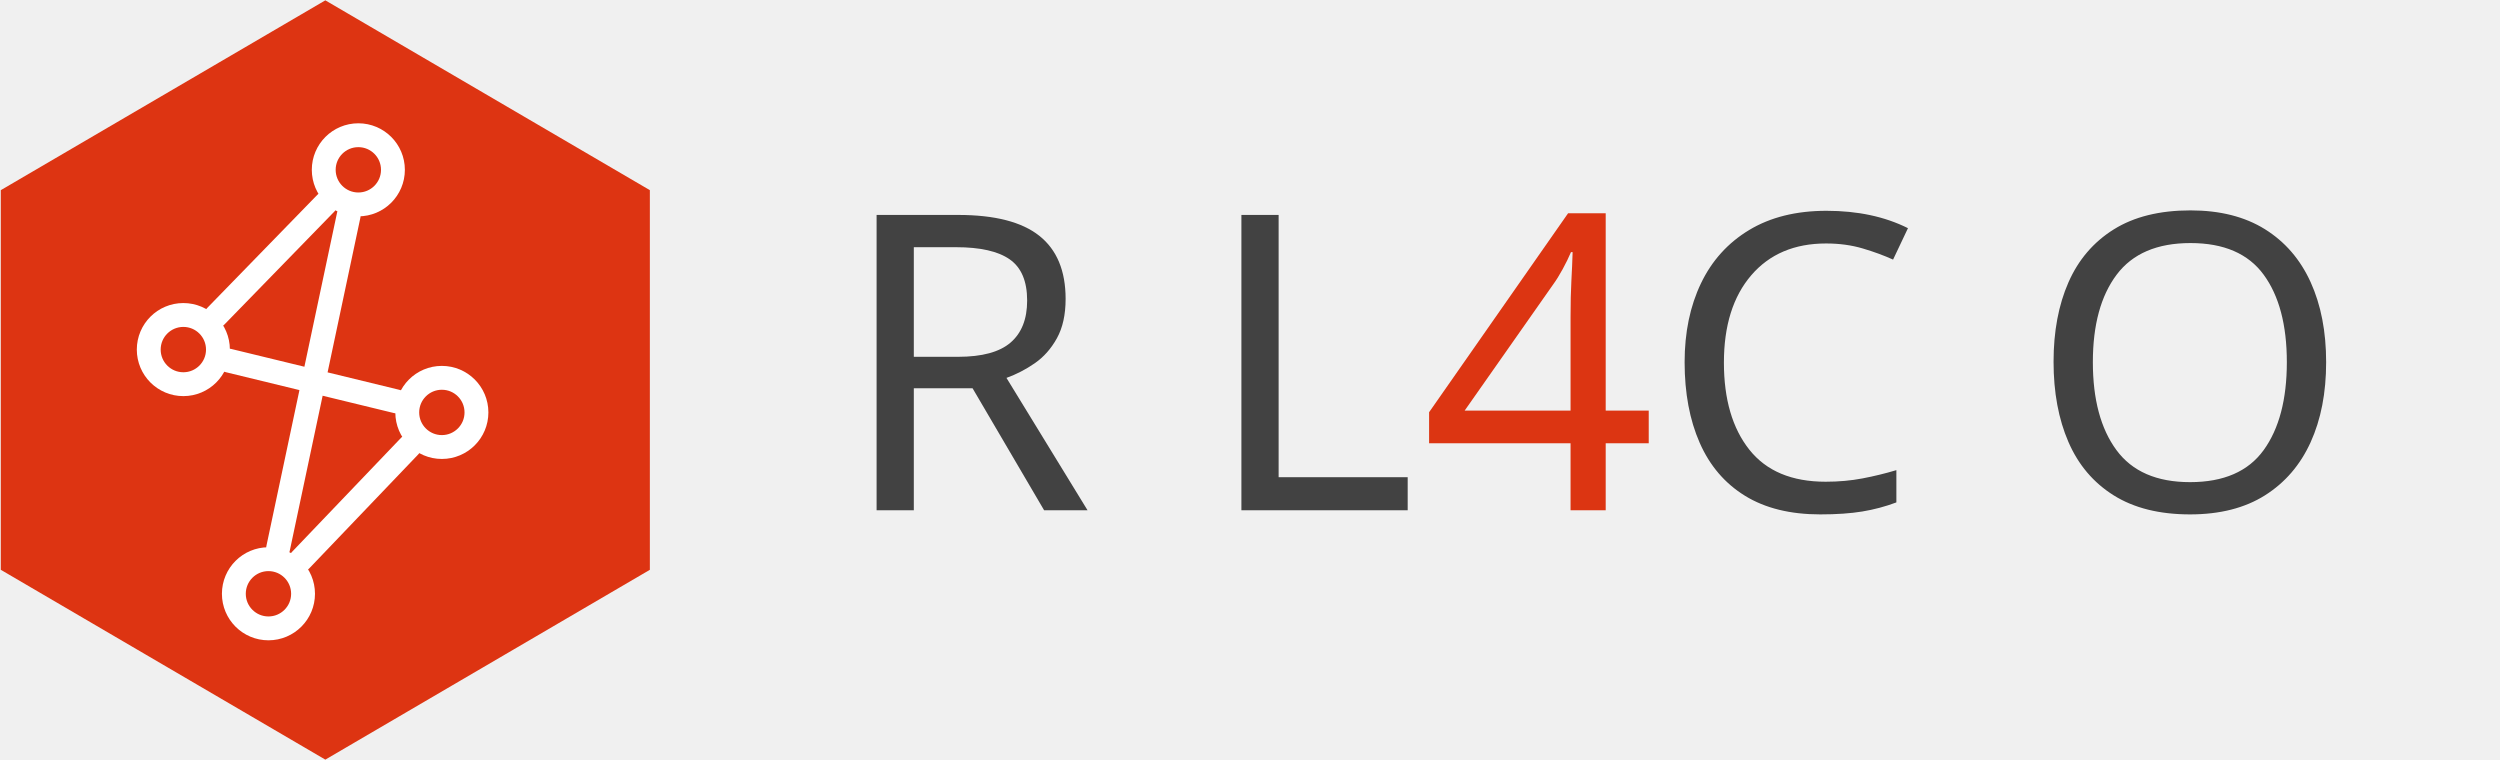
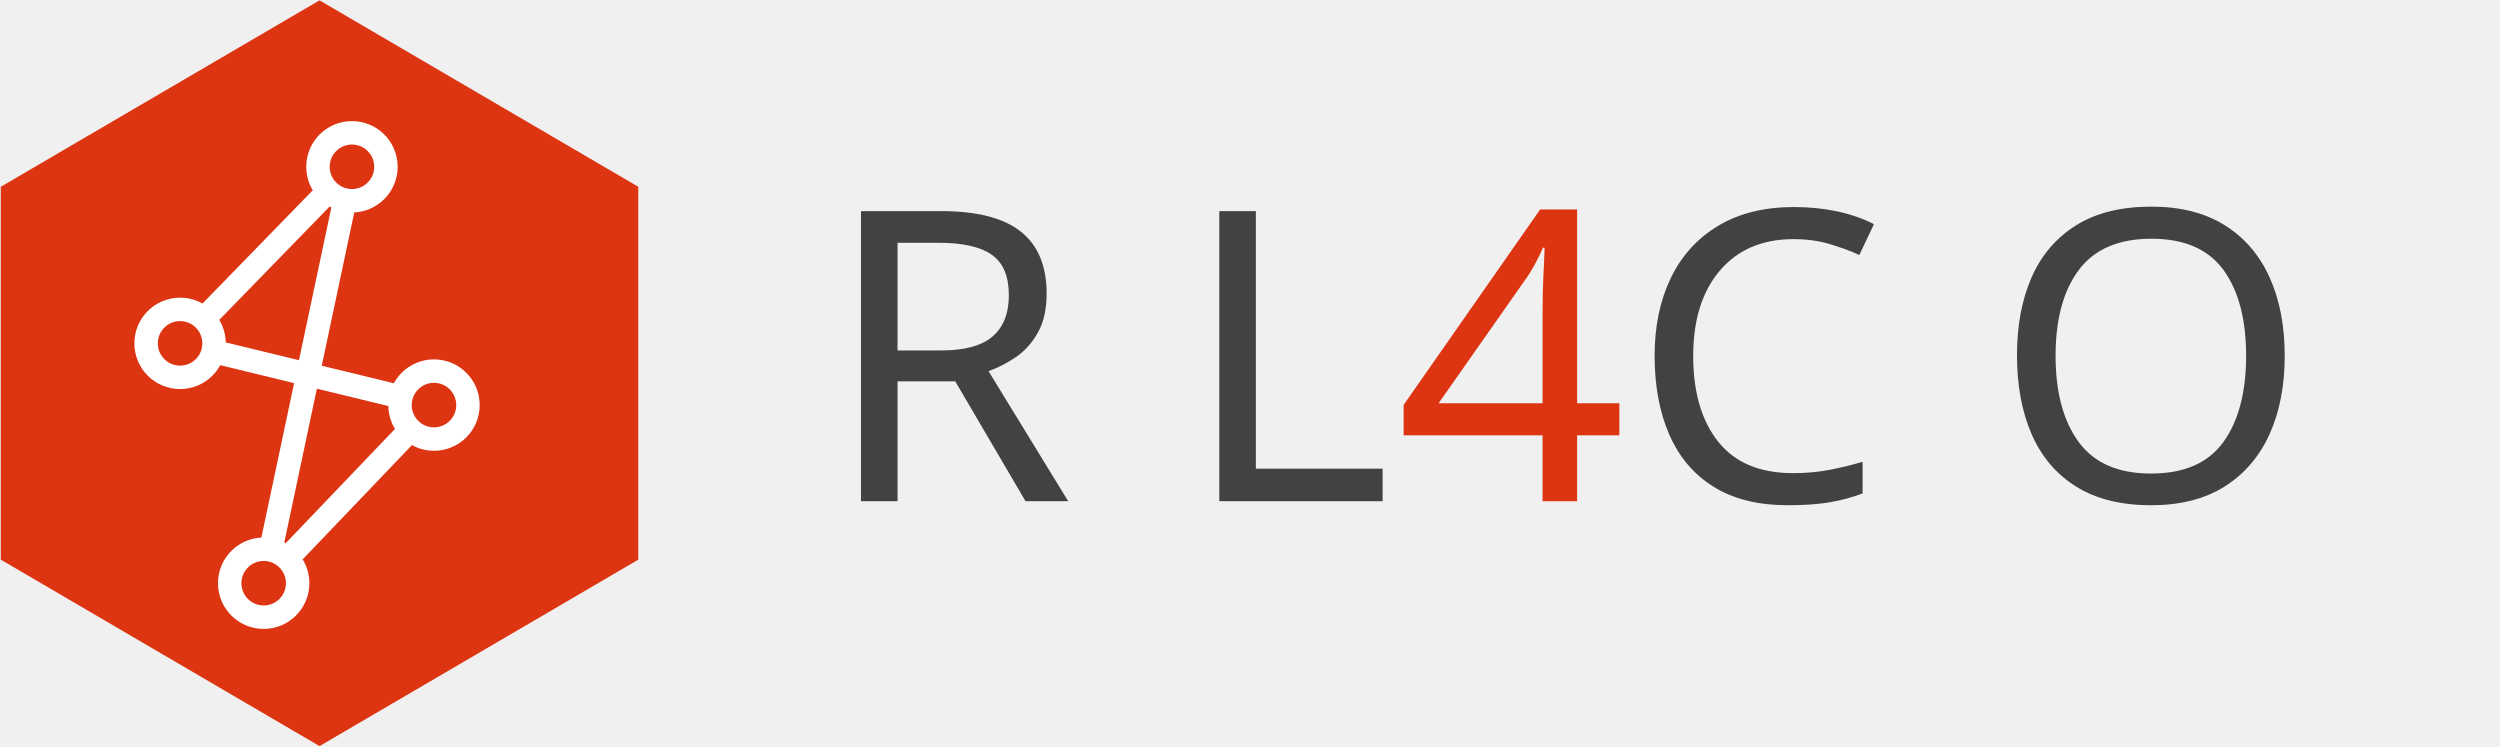
- <svg xmlns="http://www.w3.org/2000/svg" version="1.1" viewBox="1088 928 3143 955" width="3143" height="955">
+ <svg xmlns="http://www.w3.org/2000/svg" version="1.1" viewBox="1088 928 3200 955" width="3200" height="955">
  <defs />
  <g id="AI4CO" stroke-dasharray="none" stroke="none" stroke-opacity="1" fill="none" fill-opacity="1">
-     <rect fill="none" x="1088" y="928" width="3143" height="955" />
+     <rect fill="none" x="1088" y="928" width="3200" height="955" />
    <g id="AI4CO_Text">
+       <style>
+       .rl4co-letters {
+           fill: #424242;
+       }
+       .rl4co-number {
+           fill: #dd3412;
+       }
+       </style>
      <g id="Graphic_11">
-         <text transform="translate(1634.372 1013.5)" fill="#424242">
-           <tspan font-family="Noto Sans" font-size="520" fill="#424242" x="505.244" y="556">R L </tspan>
-           <tspan font-family="Noto Sans" font-size="520" fill="#dc3512" y="556">4</tspan>
-           <tspan font-family="Noto Sans" font-size="520" fill="#424242" y="556"> C O</tspan>
+         <text transform="translate(1634.372 1013.5)">
+           <tspan class="rl4co-letters" font-family="Noto Sans" font-size="520" x="505.244" y="556">R L </tspan>
+           <tspan class="rl4co-number" font-family="Noto Sans" font-size="520" y="556">4 </tspan>
+           <tspan class="rl4co-letters" font-family="Noto Sans" font-size="520" y="556"> C O</tspan>
        </text>
      </g>
    </g>
    <g id="Style_1-5" fill-opacity="1" stroke="none" stroke-dasharray="none" stroke-opacity="1" fill="none">
      <g id="Style_1-5_Logo">
        <g id="Hexagon">
-           <path d="M 1497 928.434 L 1905 1167.075 L 1905 1644.359 L 1497 1883 L 1089 1644.359 L 1089 1167.075 Z" fill="#dd3412" />
+           <path class="rl4co-number" d="M 1497 928.434 L 1905 1167.075 L 1905 1644.359 L 1497 1883 L 1089 1644.359 L 1089 1167.075 Z" />
        </g>
        <g id="ctop">
          <circle cx="1538.5" cy="1141.5" r="43.5" stroke="white" stroke-linecap="round" stroke-linejoin="round" stroke-width="30" id="ctop">
-             <animate attributeName="opacity" values="0;1;1;1;1;1;1;1;1;0;1" keyTimes="0;0.1;0.2;0.3;0.4;0.5;0.6;0.7;0.8;0.9;1" dur="2s" repeatCount="indefinite" />
+             <animate attributeName="opacity" values="0;1;1;1;1;1;1;1;1;0;1" keyTimes="0;0.1;0.2;0.3;0.4;0.5;0.6;0.7;0.8;0.9;1" dur="4s" repeatCount="indefinite" />
          </circle>
        </g>
        <g id="cleft">
          <circle cx="1318.5" cy="1367.5" r="43.5" stroke="white" stroke-linecap="round" stroke-linejoin="round" stroke-width="30" id="cleft">
-             <animate attributeName="opacity" values="0;0;0;1;1;1;1;1;1;0;1" keyTimes="0;0.1;0.2;0.3;0.4;0.5;0.6;0.7;0.8;0.9;1" dur="2s" repeatCount="indefinite" />
+             <animate attributeName="opacity" values="0;0;0;1;1;1;1;1;1;0;1" keyTimes="0;0.1;0.2;0.3;0.4;0.5;0.6;0.7;0.8;0.9;1" dur="4s" repeatCount="indefinite" />
          </circle>
        </g>
        <g id="cright">
          <circle cx="1643.5" cy="1446.5" r="43.5" stroke="white" stroke-linecap="round" stroke-linejoin="round" stroke-width="30" id="cright">
-             <animate attributeName="opacity" values="0;0;0;0;0;1;1;1;1;0;1" keyTimes="0;0.1;0.2;0.3;0.4;0.5;0.6;0.7;0.8;0.9;1" dur="2s" repeatCount="indefinite" />
+             <animate attributeName="opacity" values="0;0;0;0;0;1;1;1;1;0;1" keyTimes="0;0.1;0.2;0.3;0.4;0.5;0.6;0.7;0.8;0.9;1" dur="4s" repeatCount="indefinite" />
          </circle>
        </g>
        <g id="cbottom">
          <circle cx="1425.5" cy="1674.5" r="43.5" stroke="white" stroke-linecap="round" stroke-linejoin="round" stroke-width="30" id="cbottom">
-             <animate attributeName="opacity" values="0;0;0;0;0;0;0;1;1;0;1" keyTimes="0;0.1;0.2;0.3;0.4;0.5;0.6;0.7;0.8;0.9;1" dur="2s" repeatCount="indefinite" />
+             <animate attributeName="opacity" values="0;0;0;0;0;0;0;1;1;0;1" keyTimes="0;0.1;0.2;0.3;0.4;0.5;0.6;0.7;0.8;0.9;1" dur="4s" repeatCount="indefinite" />
          </circle>
        </g>
        <g id="l0">
          <line x1="1497.694" y1="1183.418" x2="1359.306" y2="1325.582" stroke="white" stroke-linecap="round" stroke-linejoin="round" stroke-width="30">
-             <animate attributeName="opacity" values="0;0;1;1;1;1;1;1;1;0;1" keyTimes="0;0.1;0.2;0.3;0.4;0.5;0.6;0.7;0.8;0.9;1" dur="2s" repeatCount="indefinite" />
+             <animate attributeName="opacity" values="0;0;1;1;1;1;1;1;1;0;1" keyTimes="0;0.1;0.2;0.3;0.4;0.5;0.6;0.7;0.8;0.9;1" dur="4s" repeatCount="indefinite" />
          </line>
        </g>
        <g id="l1">
          <line x1="1375.353" y1="1381.32" x2="1586.647" y2="1432.68" stroke="white" stroke-linecap="round" stroke-linejoin="round" stroke-width="30">
-             <animate attributeName="opacity" values="0;0;0;0;1;1;1;1;1;0;1" keyTimes="0;0.1;0.2;0.3;0.4;0.5;0.6;0.7;0.8;0.9;1" dur="2s" repeatCount="indefinite" />
+             <animate attributeName="opacity" values="0;0;0;0;1;1;1;1;1;0;1" keyTimes="0;0.1;0.2;0.3;0.4;0.5;0.6;0.7;0.8;0.9;1" dur="4s" repeatCount="indefinite" />
          </line>
        </g>
        <g id="l2">
          <line x1="1603.072" y1="1488.783" x2="1465.928" y2="1632.217" stroke="white" stroke-linecap="round" stroke-linejoin="round" stroke-width="30">
-             <animate attributeName="opacity" values="0;0;0;0;0;0;1;1;1;0;1" keyTimes="0;0.1;0.2;0.3;0.4;0.5;0.6;0.7;0.8;0.9;1" dur="2s" repeatCount="indefinite" />
+             <animate attributeName="opacity" values="0;0;0;0;0;0;1;1;1;0;1" keyTimes="0;0.1;0.2;0.3;0.4;0.5;0.6;0.7;0.8;0.9;1" dur="4s" repeatCount="indefinite" />
          </line>
        </g>
        <g id="l3">
          <line x1="1526.366" y1="1198.735" x2="1437.634" y2="1617.265" stroke="white" stroke-linecap="round" stroke-linejoin="round" stroke-width="30">
-             <animate attributeName="opacity" values="0;0;0;0;0;0;0;0;1;0;1" keyTimes="0;0.1;0.2;0.3;0.4;0.5;0.6;0.7;0.8;0.9;1" dur="2s" repeatCount="indefinite" />
+             <animate attributeName="opacity" values="0;0;0;0;0;0;0;0;1;0;1" keyTimes="0;0.1;0.2;0.3;0.4;0.5;0.6;0.7;0.8;0.9;1" dur="4s" repeatCount="indefinite" />
          </line>
        </g>
      </g>
    </g>
  </g>
</svg>
